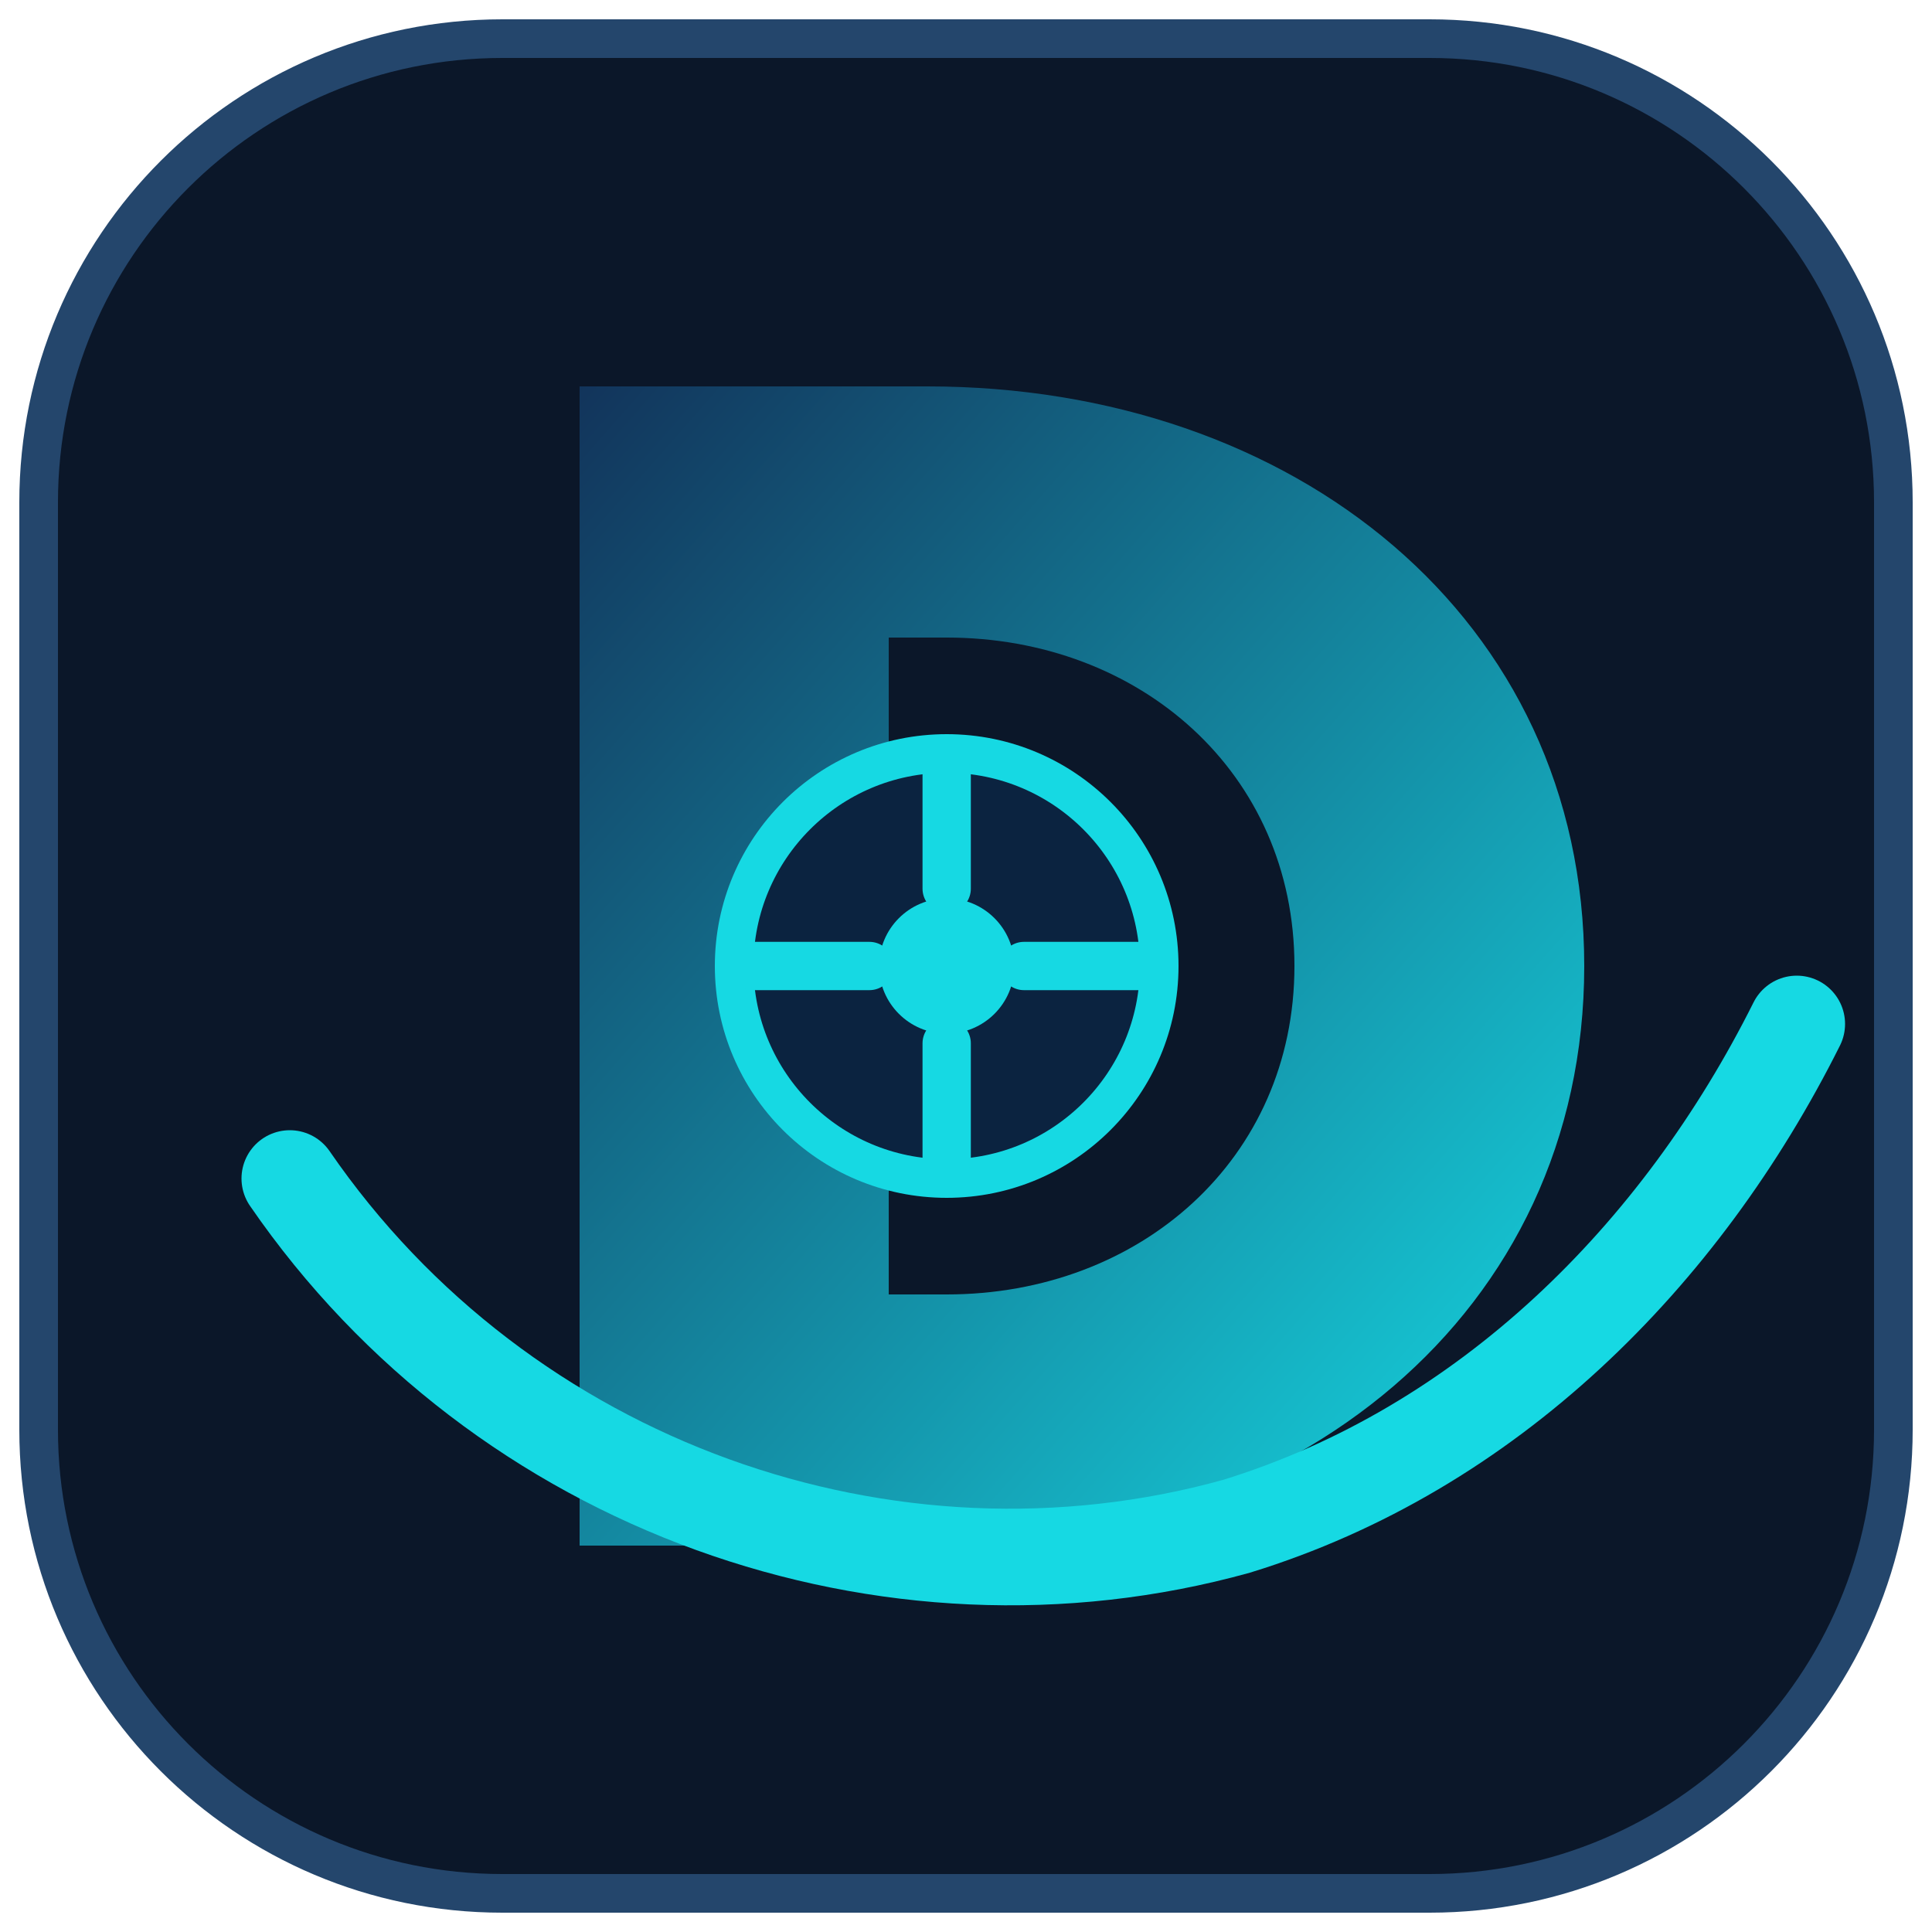
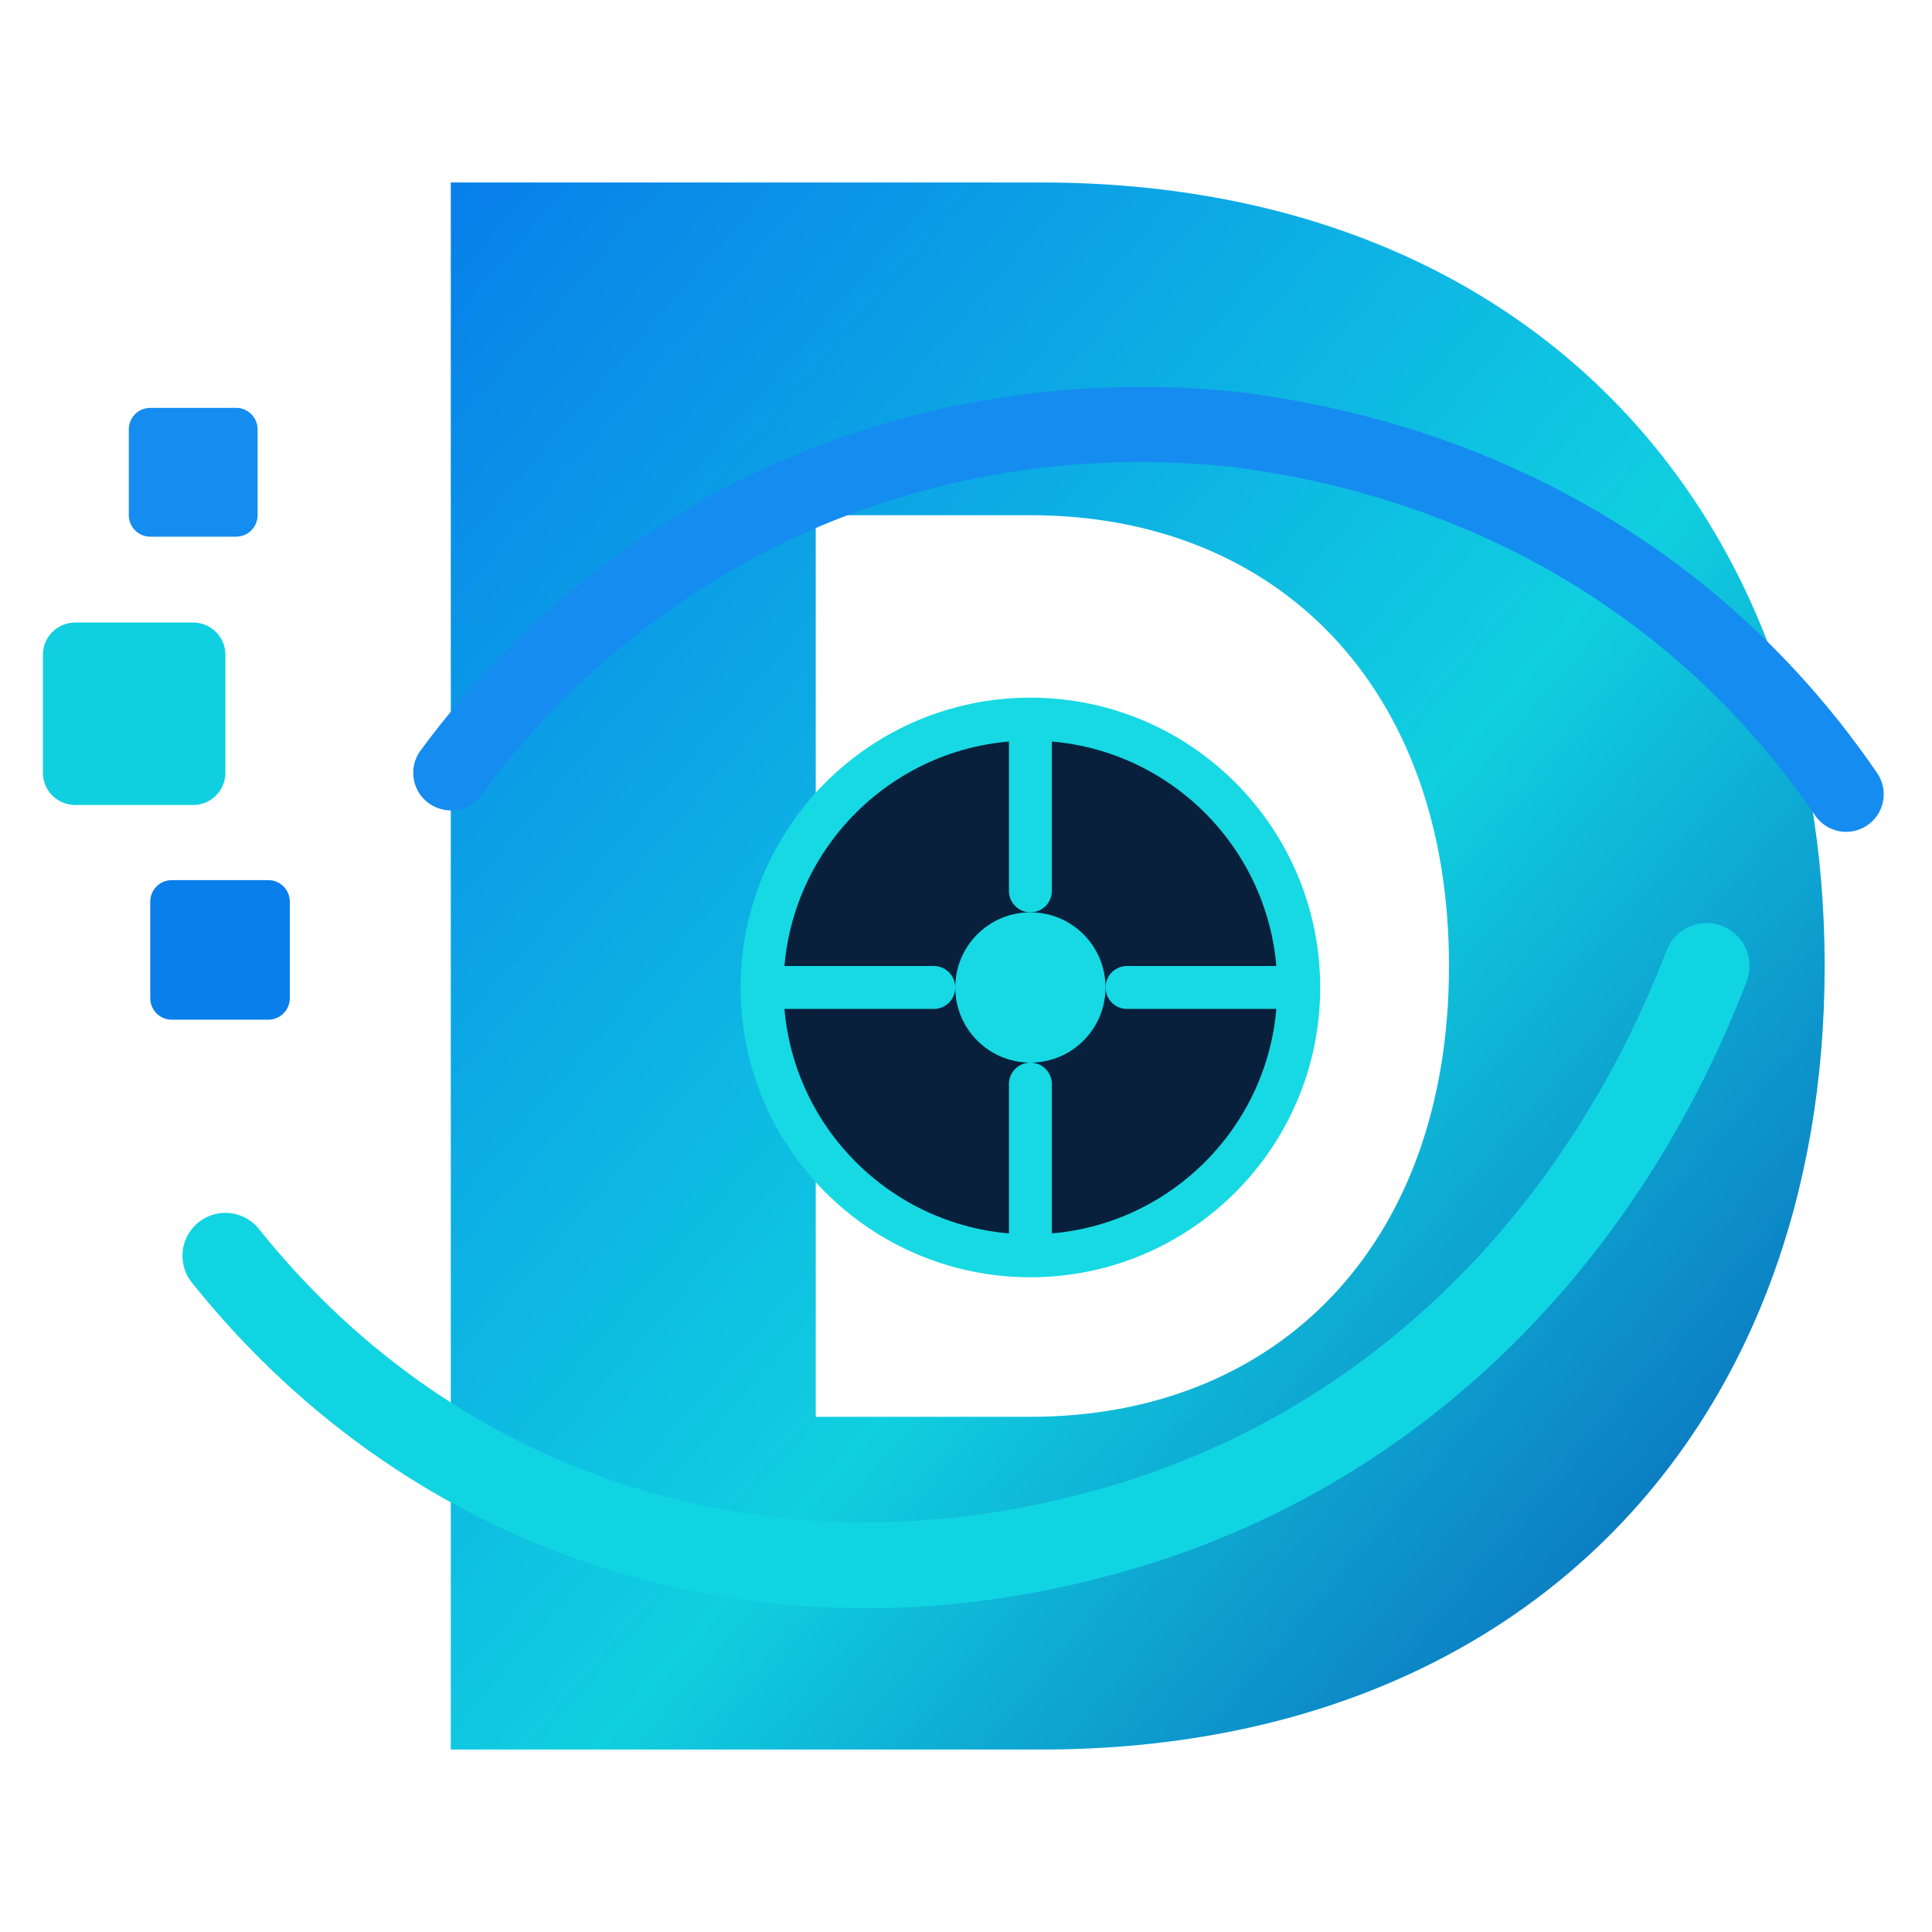
- <svg xmlns="http://www.w3.org/2000/svg" viewBox="0 0 100 100">
+ <svg xmlns="http://www.w3.org/2000/svg" viewBox="0 0 180 180" role="img" aria-labelledby="title desc">
  <defs>
    <linearGradient id="g" x1="0" y1="0" x2="1" y2="1">
-       <stop offset="0" stop-color="#12345b" />
-       <stop offset="1" stop-color="#16d9e3" />
+       <stop offset="0" stop-color="#087FEA" />
+       <stop offset="0.55" stop-color="#10CFE0" />
+       <stop offset="1" stop-color="#0A58B5" />
    </linearGradient>
  </defs>
-   <rect x="2" y="2" width="96" height="96" rx="24" fill="#0b1729" stroke="#24466c" stroke-width="2" />
-   <path d="M30 20h18c19 0 34 12 34 30S67 80 48 80H30V20Zm16 13v34h3c10 0 18-7 18-17s-8-17-18-17h-3Z" fill="url(#g)" />
-   <path d="M15 61c11 16 31 23 49 18 13-4 23-14 29-26" fill="none" stroke="#16d9e3" stroke-width="5" stroke-linecap="round" />
-   <circle cx="49" cy="50" r="11" fill="#0b2340" stroke="#16d9e3" stroke-width="2" />
-   <circle cx="49" cy="50" r="3.5" fill="#16d9e3" />
-   <path d="M49 40v6M49 54v6M39 50h6M53 50h6" stroke="#16d9e3" stroke-width="2.5" stroke-linecap="round" />
+   <path d="M42 17h55c45 0 73 30 73 73s-28 73-73 73H42V17Zm34 31v84h20c23 0 39-16 39-42s-16-42-39-42H76Z" fill="url(#g)" />
+   <path d="M21 117c20 25 51 34 81 26 27-7 47-27 57-53" fill="none" stroke="#11D4E2" stroke-width="8" stroke-linecap="round" />
+   <path d="M42 72c17-23 44-35 73-32 24 3 44 15 57 34" fill="none" stroke="#158CF0" stroke-width="7" stroke-linecap="round" />
+   <circle cx="96" cy="92" r="25" fill="#08203C" stroke="#16D9E3" stroke-width="4" />
+   <circle cx="96" cy="92" r="7" fill="#16D9E3" />
+   <path d="M96 69v14M96 101v14M73 92h14M105 92h14" stroke="#16D9E3" stroke-width="4" stroke-linecap="round" />
+   <rect x="12" y="38" width="12" height="12" rx="2" fill="#158CF0" />
+   <rect x="4" y="58" width="17" height="17" rx="3" fill="#10CFE0" />
+   <rect x="14" y="82" width="13" height="13" rx="2" fill="#087FEA" />
</svg>
